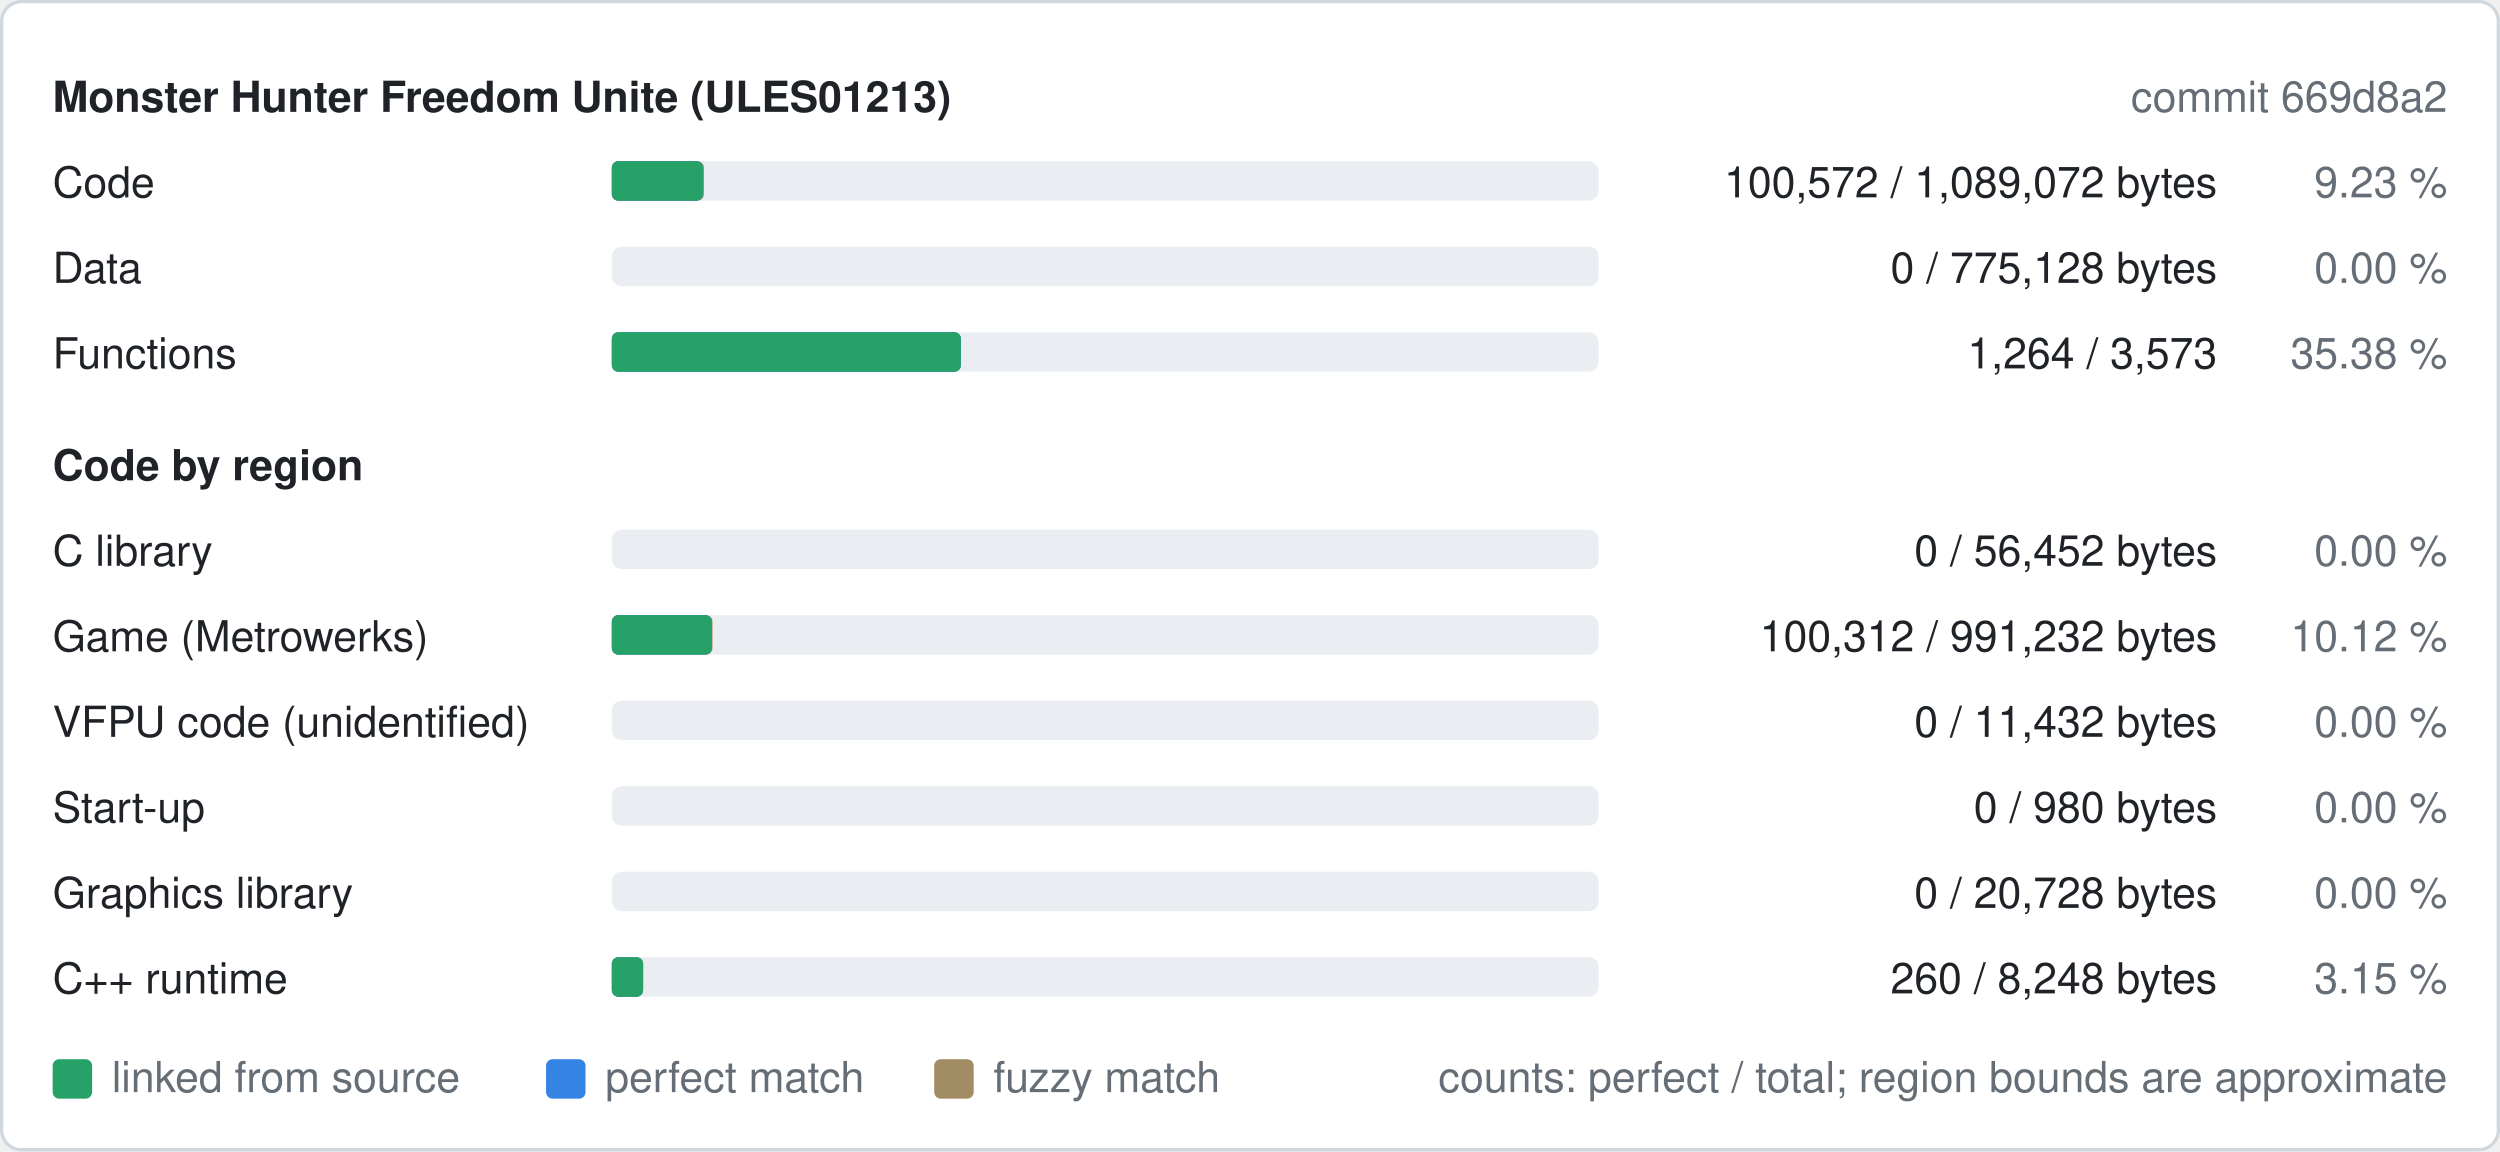
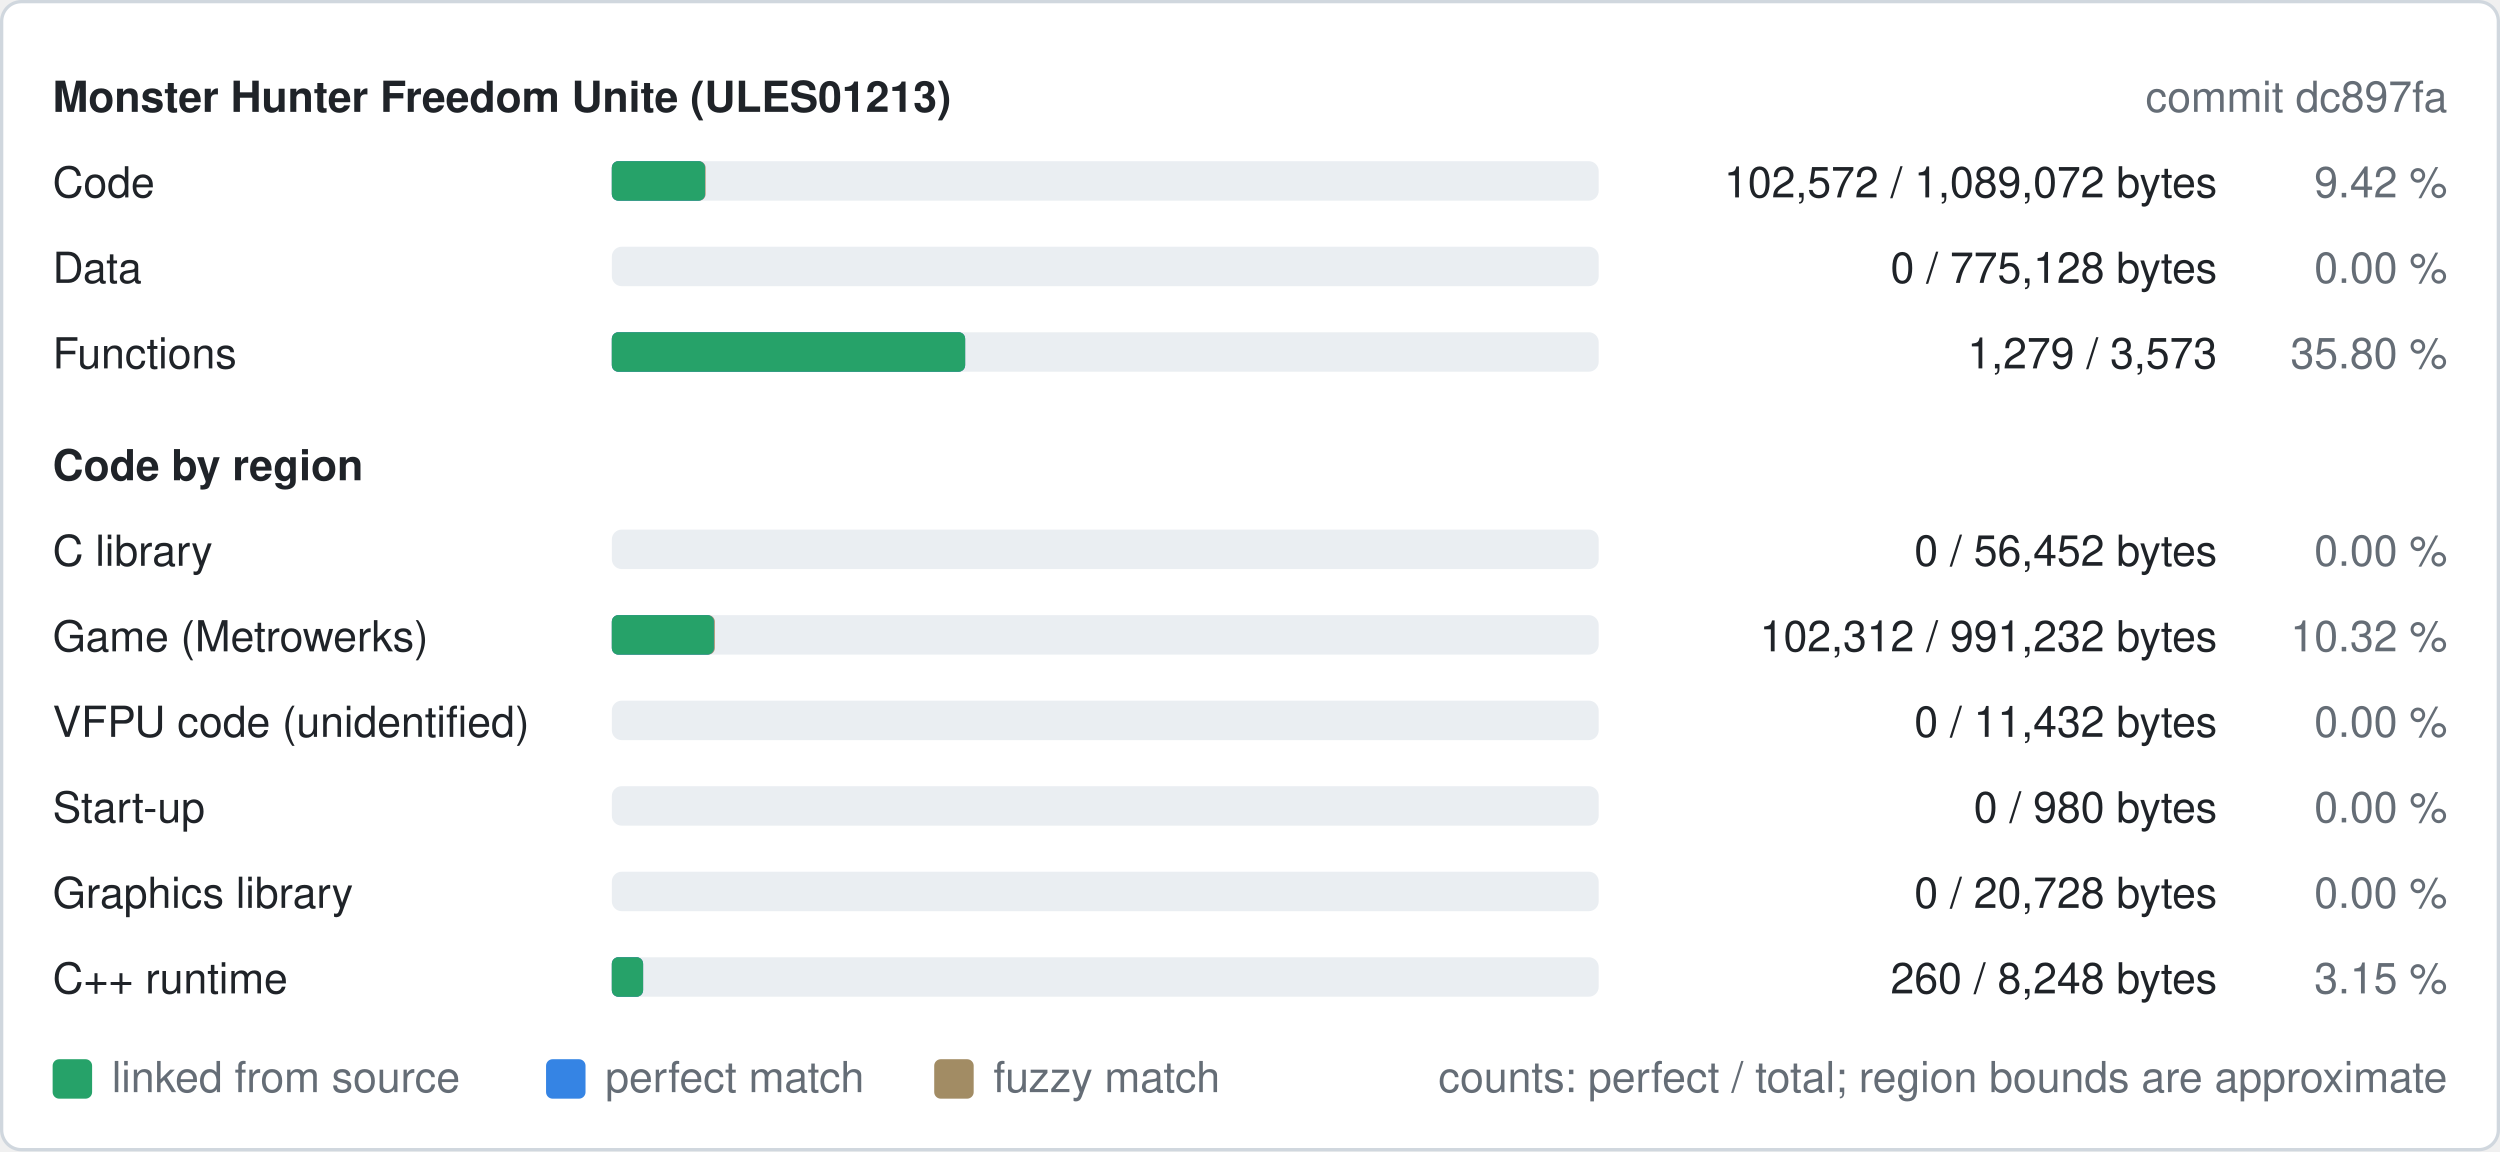
<svg xmlns="http://www.w3.org/2000/svg" width="760" height="350" viewBox="0 0 760 350" role="img" aria-label="Decompilation progress of ULES01213">
  <style>
text{font-family:-apple-system,BlinkMacSystemFont,"Segoe UI",Helvetica,Arial,sans-serif;font-size:13px}
.b{font-weight:600}
.bg{fill:#ffffff;stroke:#d0d7de}.t{fill:#1f2328}.m{fill:#656d76}.track{fill:#eaeef2}.fuzzy{fill:#a28c64}.perfect{fill:#3584e4}.linked{fill:#26a269}
@media (prefers-color-scheme: dark){.bg{fill:#0d1117;stroke:#30363d}.t{fill:#e6edf3}.m{fill:#8d96a0}.track{fill:#21262d}.fuzzy{fill:#a28c64}.perfect{fill:#3584e4}.linked{fill:#2ec27e}}
</style>
  <rect class="bg" x="0.5" y="0.5" width="759" height="349" rx="6" />
  <text class="t b" x="16" y="34">Monster Hunter Freedom Unite (ULES01213)</text>
-   <text class="m" x="744" y="34" text-anchor="end">commit 669d8a2</text>
+   <text class="m" x="744" y="34" text-anchor="end">commit dc897fa</text>
  <text class="t" x="16" y="60">Code</text>
  <rect class="track" x="186" y="49" width="300" height="12" rx="3" />
-   <rect class="fuzzy" x="186" y="49" width="28.0" height="12" rx="2" />
-   <rect class="perfect" x="186" y="49" width="27.7" height="12" rx="2" />
-   <rect class="linked" x="186" y="49" width="27.7" height="12" rx="2" />
-   <text class="t" x="674" y="60" text-anchor="end">100,572 / 1,089,072 bytes</text>
-   <text class="m" x="744" y="60" text-anchor="end">9.23 %</text>
+   <rect class="fuzzy" x="186" y="49" width="28.5" height="12" rx="2" />
+   <rect class="perfect" x="186" y="49" width="28.3" height="12" rx="2" />
+   <rect class="linked" x="186" y="49" width="28.3" height="12" rx="2" />
+   <text class="t" x="674" y="60" text-anchor="end">102,572 / 1,089,072 bytes</text>
+   <text class="m" x="744" y="60" text-anchor="end">9.42 %</text>
  <text class="t" x="16" y="86">Data</text>
  <rect class="track" x="186" y="75" width="300" height="12" rx="3" />
  <text class="t" x="674" y="86" text-anchor="end">0 / 775,128 bytes</text>
  <text class="m" x="744" y="86" text-anchor="end">0.00 %</text>
  <text class="t" x="16" y="112">Functions</text>
  <rect class="track" x="186" y="101" width="300" height="12" rx="3" />
-   <rect class="fuzzy" x="186" y="101" width="106.1" height="12" rx="2" />
-   <rect class="perfect" x="186" y="101" width="106.1" height="12" rx="2" />
-   <rect class="linked" x="186" y="101" width="106.1" height="12" rx="2" />
-   <text class="t" x="674" y="112" text-anchor="end">1,264 / 3,573</text>
-   <text class="m" x="744" y="112" text-anchor="end">35.38 %</text>
+   <rect class="fuzzy" x="186" y="101" width="107.4" height="12" rx="2" />
+   <rect class="perfect" x="186" y="101" width="107.4" height="12" rx="2" />
+   <rect class="linked" x="186" y="101" width="107.4" height="12" rx="2" />
+   <text class="t" x="674" y="112" text-anchor="end">1,279 / 3,573</text>
+   <text class="m" x="744" y="112" text-anchor="end">35.80 %</text>
  <text class="t b" x="16" y="146">Code by region</text>
  <text class="t" x="16" y="172">C library</text>
  <rect class="track" x="186" y="161" width="300" height="12" rx="3" />
  <text class="t" x="674" y="172" text-anchor="end">0 / 56,452 bytes</text>
  <text class="m" x="744" y="172" text-anchor="end">0.00 %</text>
  <text class="t" x="16" y="198">Game (Metrowerks)</text>
  <rect class="track" x="186" y="187" width="300" height="12" rx="3" />
-   <rect class="fuzzy" x="186" y="187" width="30.6" height="12" rx="2" />
-   <rect class="perfect" x="186" y="187" width="30.4" height="12" rx="2" />
-   <rect class="linked" x="186" y="187" width="30.4" height="12" rx="2" />
-   <text class="t" x="674" y="198" text-anchor="end">100,312 / 991,232 bytes</text>
-   <text class="m" x="744" y="198" text-anchor="end">10.12 %</text>
+   <rect class="fuzzy" x="186" y="187" width="31.3" height="12" rx="2" />
+   <rect class="perfect" x="186" y="187" width="31.0" height="12" rx="2" />
+   <rect class="linked" x="186" y="187" width="31.0" height="12" rx="2" />
+   <text class="t" x="674" y="198" text-anchor="end">102,312 / 991,232 bytes</text>
+   <text class="m" x="744" y="198" text-anchor="end">10.32 %</text>
  <text class="t" x="16" y="224">VFPU code (unidentified)</text>
  <rect class="track" x="186" y="213" width="300" height="12" rx="3" />
  <text class="t" x="674" y="224" text-anchor="end">0 / 11,432 bytes</text>
  <text class="m" x="744" y="224" text-anchor="end">0.00 %</text>
  <text class="t" x="16" y="250">Start-up</text>
  <rect class="track" x="186" y="239" width="300" height="12" rx="3" />
  <text class="t" x="674" y="250" text-anchor="end">0 / 980 bytes</text>
  <text class="m" x="744" y="250" text-anchor="end">0.00 %</text>
  <text class="t" x="16" y="276">Graphics library</text>
  <rect class="track" x="186" y="265" width="300" height="12" rx="3" />
  <text class="t" x="674" y="276" text-anchor="end">0 / 20,728 bytes</text>
  <text class="m" x="744" y="276" text-anchor="end">0.00 %</text>
  <text class="t" x="16" y="302">C++ runtime</text>
  <rect class="track" x="186" y="291" width="300" height="12" rx="3" />
  <rect class="fuzzy" x="186" y="291" width="9.5" height="12" rx="2" />
  <rect class="perfect" x="186" y="291" width="9.5" height="12" rx="2" />
  <rect class="linked" x="186" y="291" width="9.5" height="12" rx="2" />
  <text class="t" x="674" y="302" text-anchor="end">260 / 8,248 bytes</text>
  <text class="m" x="744" y="302" text-anchor="end">3.15 %</text>
  <rect class="linked" x="16" y="322" width="12" height="12" rx="2" />
  <text class="m" x="34" y="332">linked from source</text>
  <rect class="perfect" x="166" y="322" width="12" height="12" rx="2" />
  <text class="m" x="184" y="332">perfect match</text>
  <rect class="fuzzy" x="284" y="322" width="12" height="12" rx="2" />
  <text class="m" x="302" y="332">fuzzy match</text>
  <text class="m" x="744" y="332" text-anchor="end">counts: perfect / total; region bounds are approximate</text>
</svg>
